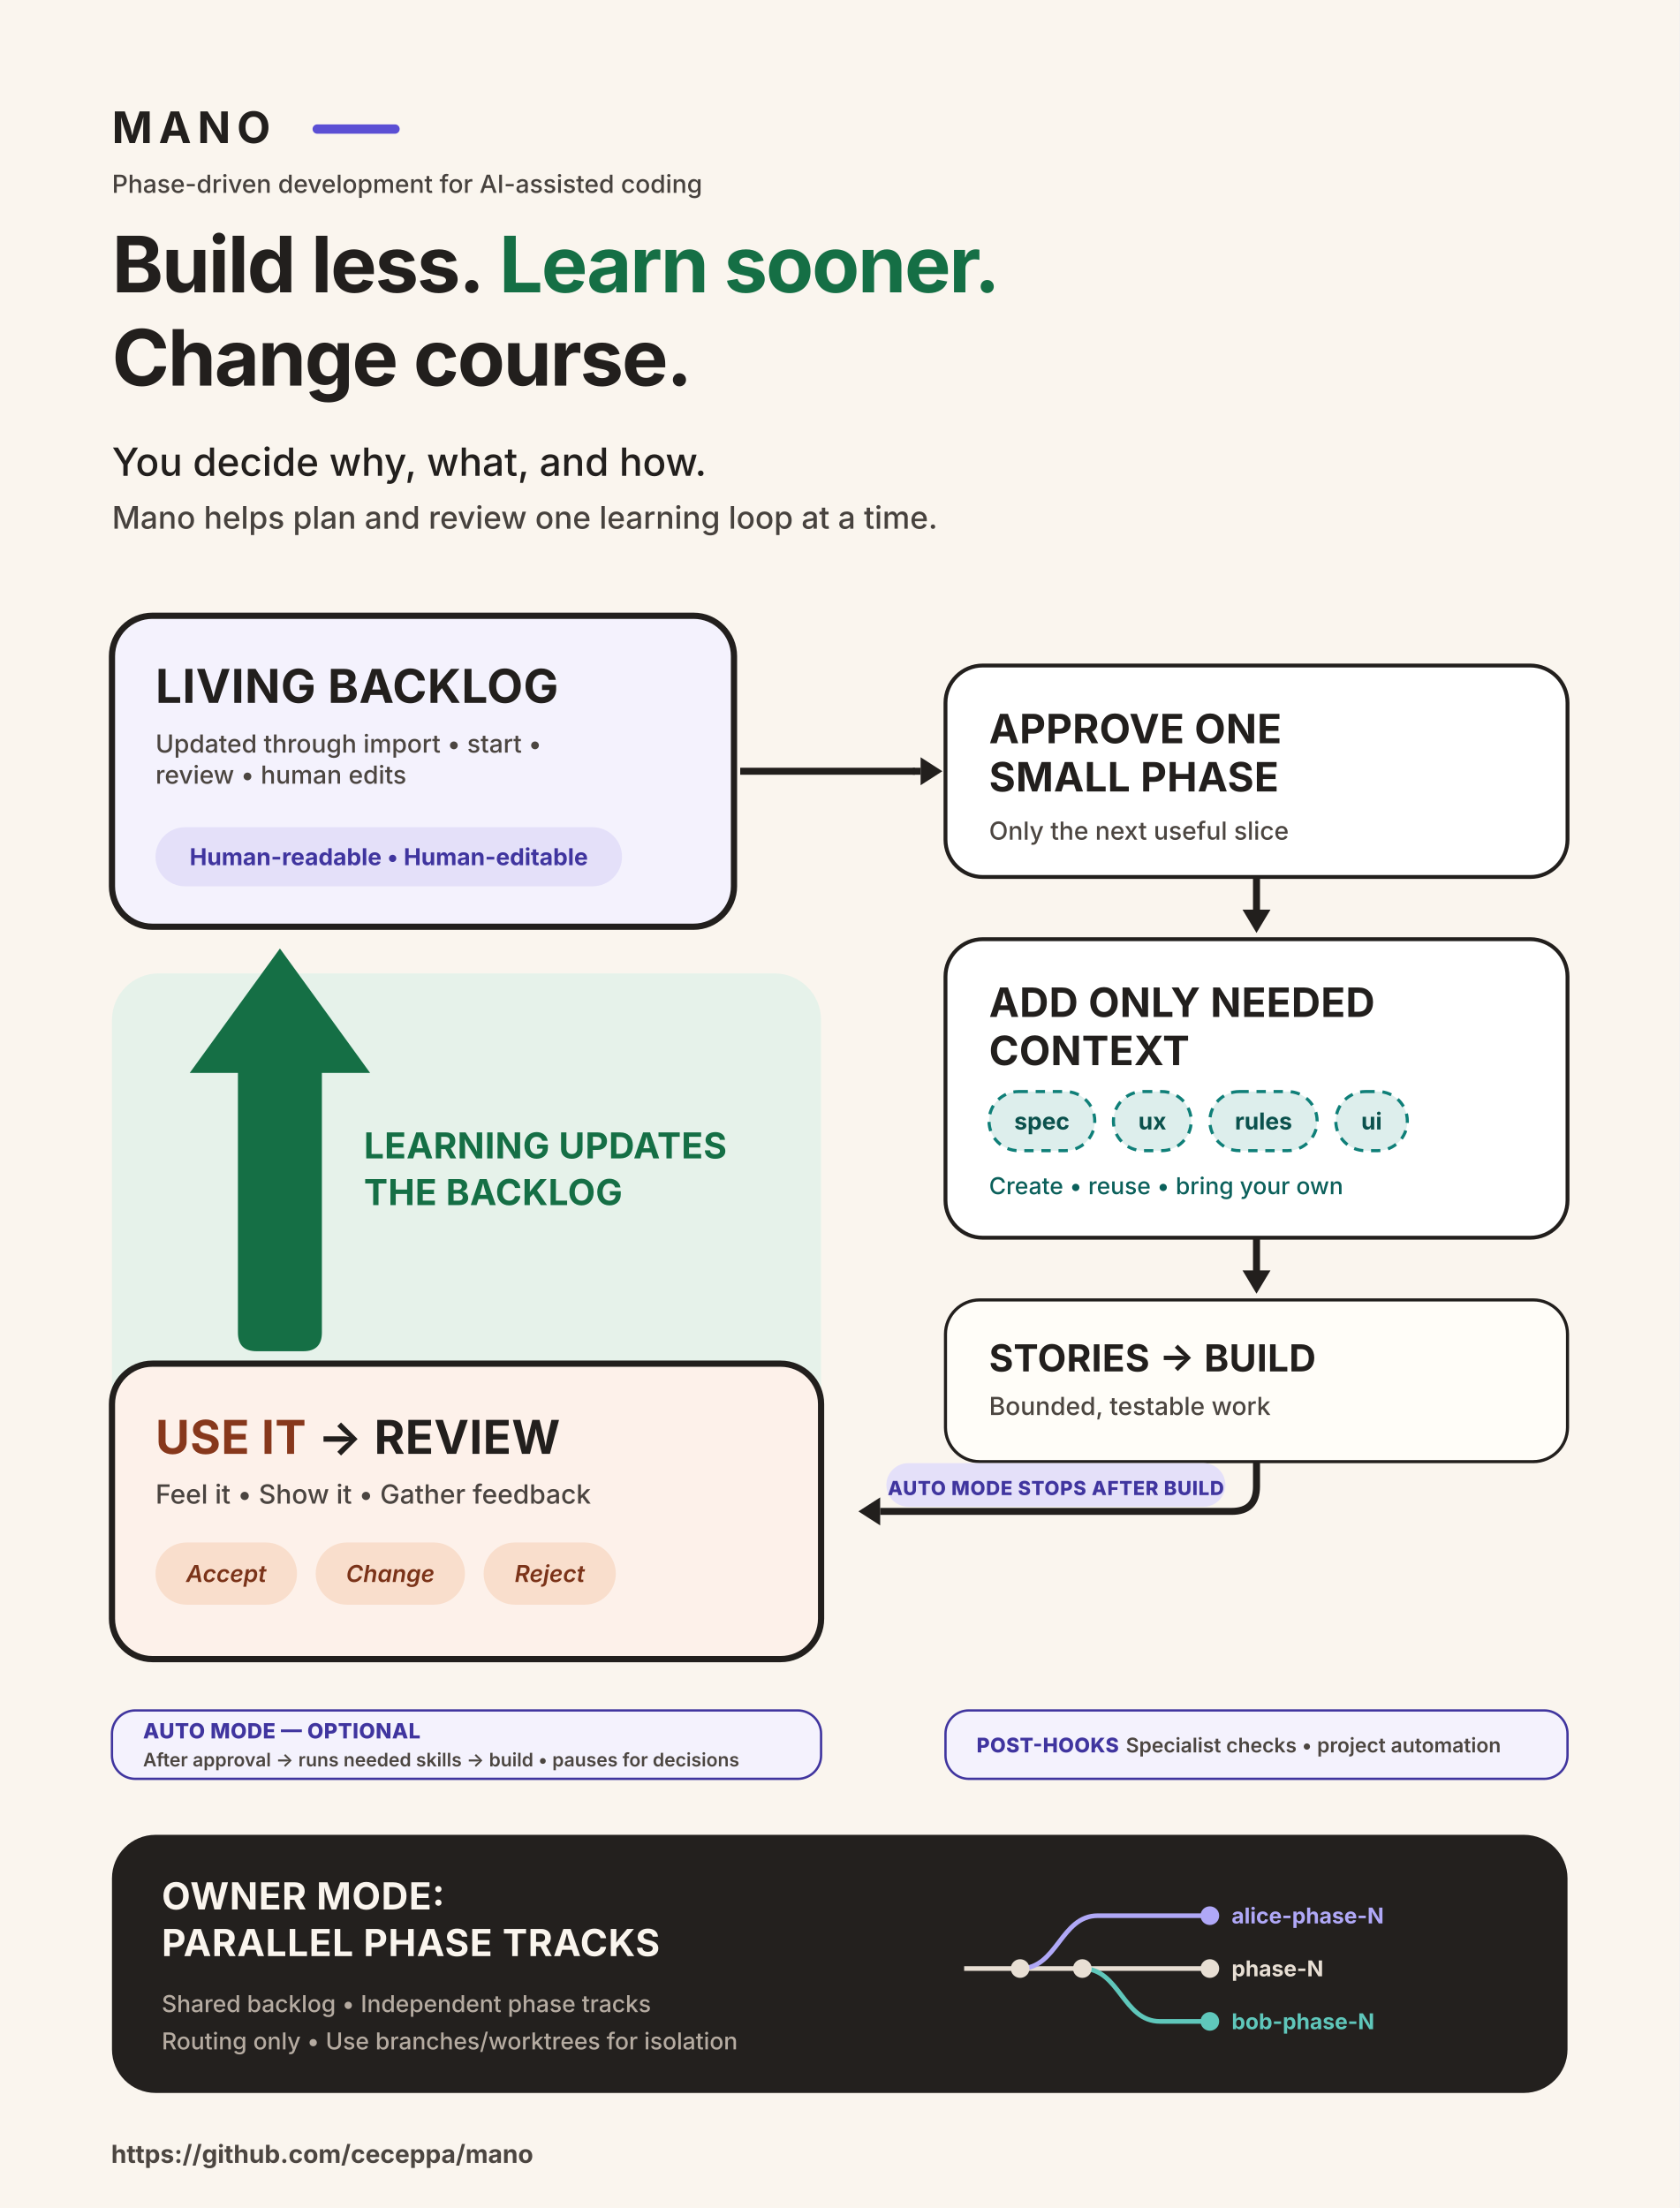
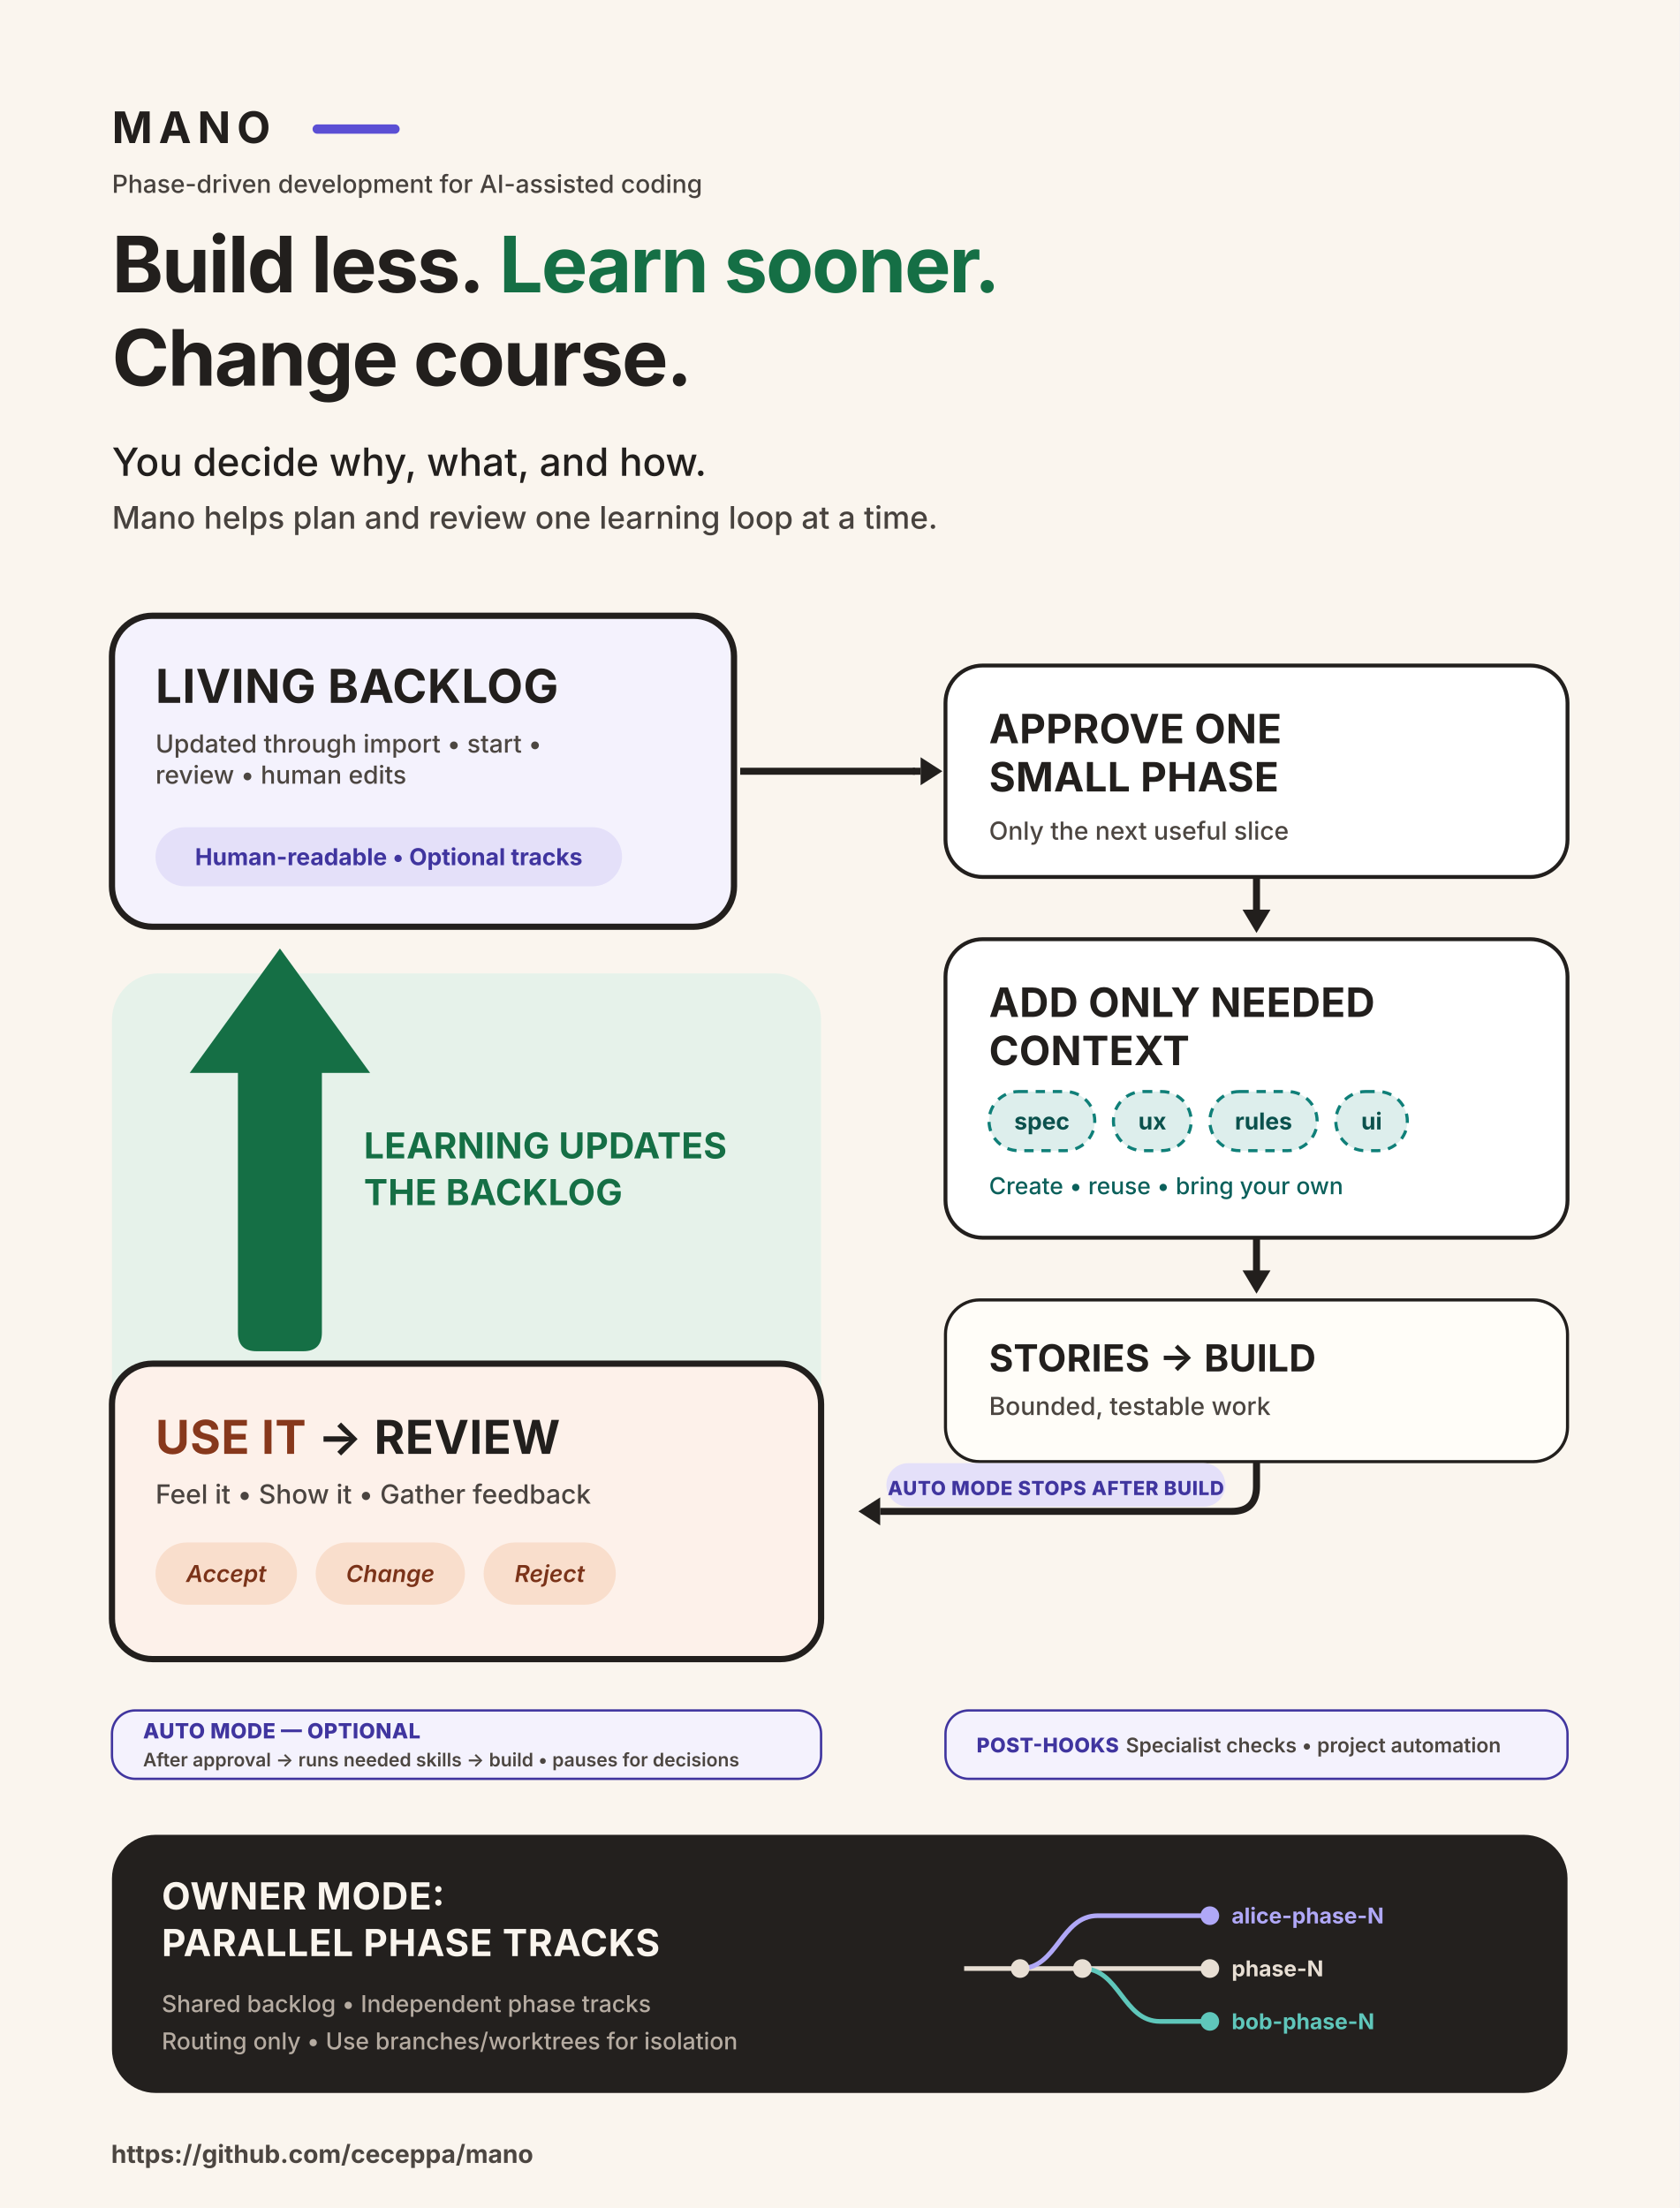
<svg xmlns="http://www.w3.org/2000/svg" width="1080" height="1420" aria-labelledby="mano-title mano-description" viewBox="0 0 1080 1420" version="1.1" id="svg44">
  <defs id="defs44" />
  <path fill="#faf5ee" d="M0 0h1080v1420H0Z" style="stroke-width:1.026" id="path1" />
  <rect width="456" height="348" x="72" y="626" fill="#e6f2ea" rx="30" id="rect1" />
  <text x="72" y="92" fill="#221f1d" font-family="Inter, 'Helvetica Neue', Helvetica, Arial, sans-serif" font-size="28" font-weight="800" letter-spacing="4" style="font-style:normal;font-variant:normal;font-weight:700;font-stretch:normal;font-family:Inter;-inkscape-font-specification:&quot;Inter Bold&quot;" id="text1">MANO</text>
  <rect width="56" height="6" x="201" y="80" fill="#5b4fd4" rx="3" id="rect2" />
  <text x="72" y="124" fill="#6f6660" font-family="Inter, 'Helvetica Neue', Helvetica, Arial, sans-serif" font-size="16" font-weight="500" style="font-style:normal;font-variant:normal;font-weight:500;font-stretch:normal;font-family:Inter;-inkscape-font-specification:&quot;Inter Medium&quot;;fill:#47423e;fill-opacity:1" id="text2">Phase-driven development for AI-assisted coding</text>
  <text x="72" y="188" fill="#221f1d" font-family="Inter, 'Helvetica Neue', Helvetica, Arial, sans-serif" font-size="50" font-weight="800" letter-spacing="-1.1" style="font-style:normal;font-variant:normal;font-weight:700;font-stretch:normal;font-family:Inter;-inkscape-font-specification:&quot;Inter Bold&quot;" id="text3">Build less. <tspan fill="#156f45" style="font-style:normal;font-variant:normal;font-weight:700;font-stretch:normal;font-family:Inter;-inkscape-font-specification:&quot;Inter Bold&quot;" id="tspan2">Learn sooner.</tspan>
  </text>
  <text x="72" y="248" fill="#221f1d" font-family="Inter, 'Helvetica Neue', Helvetica, Arial, sans-serif" font-size="50" font-weight="800" letter-spacing="-1.1" style="font-style:normal;font-variant:normal;font-weight:700;font-stretch:normal;font-family:Inter;-inkscape-font-specification:&quot;Inter Bold&quot;" id="text4">Change course.</text>
  <text x="72" y="306" fill="#221f1d" font-family="Inter, 'Helvetica Neue', Helvetica, Arial, sans-serif" font-size="25" font-weight="700" style="font-style:normal;font-variant:normal;font-weight:500;font-stretch:normal;font-family:Inter;-inkscape-font-specification:&quot;Inter Medium&quot;" id="text5">You decide why, what, and how.</text>
  <text x="72" y="340" fill="#6f6660" font-family="Inter, 'Helvetica Neue', Helvetica, Arial, sans-serif" font-size="20" font-weight="400" style="font-style:normal;font-variant:normal;font-weight:500;font-stretch:normal;font-family:Inter;-inkscape-font-specification:&quot;Inter Medium&quot;;fill:#47423e;fill-opacity:1" id="text6">Mano helps plan and review one learning loop at a time.</text>
  <rect width="400" height="200" x="72" y="396" fill="#f4f2fd" stroke="#221f1d" stroke-width="4" rx="26" id="rect6" />
  <text x="100" y="452" fill="#221f1d" font-family="Inter, 'Helvetica Neue', Helvetica, Arial, sans-serif" font-size="30" font-weight="800" letter-spacing=".3" style="font-style:normal;font-variant:normal;font-weight:700;font-stretch:normal;font-family:Inter;-inkscape-font-specification:&quot;Inter Bold&quot;" id="text7">LIVING BACKLOG</text>
  <text x="100" y="484" fill="#6f6660" font-family="Inter, 'Helvetica Neue', Helvetica, Arial, sans-serif" font-size="16" font-weight="500" style="font-style:normal;font-variant:normal;font-weight:500;font-stretch:normal;font-family:Inter;-inkscape-font-specification:&quot;Inter Medium&quot;;fill:#4c4641;fill-opacity:1" id="text8">
    <tspan x="100" y="484" id="tspan7">Updated through import • start •</tspan>
    <tspan x="100" y="504" id="tspan8">review • human edits</tspan>
  </text>
  <g transform="translate(0 20)" id="g9">
    <rect width="300" height="38" x="100" y="512" fill="#e4e0f9" rx="19" id="rect8" />
-     <text x="250" y="536.4" fill="#40359f" font-family="Inter, 'Helvetica Neue', Helvetica, Arial, sans-serif" font-size="15" font-weight="700" style="font-style:normal;font-variant:normal;font-weight:700;font-stretch:normal;font-family:Inter;-inkscape-font-specification:&quot;Inter Bold&quot;" text-anchor="middle" id="text9">Human-readable • Human-editable</text>
+     <text x="250" y="536.4" fill="#40359f" font-family="Inter, 'Helvetica Neue', Helvetica, Arial, sans-serif" font-size="15" font-weight="700" style="font-style:normal;font-variant:normal;font-weight:700;font-stretch:normal;font-family:Inter;-inkscape-font-specification:&quot;Inter Bold&quot;" text-anchor="middle" id="text9">Human-readable • Optional tracks</text>
  </g>
  <path stroke="#221f1d" stroke-width="9.182" d="M476 496h112.405" style="stroke-width:4.5;stroke-dasharray:none" id="path9" />
  <path stroke="#221f1d" stroke-width="4.5" d="M587 496h5" id="path10" />
  <path fill="#221f1d" d="m606 496-14-9v18z" id="path11" />
  <rect width="400" height="136" x="608" y="428" fill="#fff" stroke="#221f1d" stroke-width="2.5" rx="24" id="rect11" />
  <text x="636" y="478" fill="#221f1d" font-family="Inter, 'Helvetica Neue', Helvetica, Arial, sans-serif" font-size="26" font-weight="800" letter-spacing=".2" style="font-style:normal;font-variant:normal;font-weight:700;font-stretch:normal;font-family:Inter;-inkscape-font-specification:&quot;Inter Bold&quot;" id="text11">APPROVE ONE</text>
  <text x="636" y="509" fill="#221f1d" font-family="Inter, 'Helvetica Neue', Helvetica, Arial, sans-serif" font-size="26" font-weight="800" letter-spacing=".2" style="font-style:normal;font-variant:normal;font-weight:700;font-stretch:normal;font-family:Inter;-inkscape-font-specification:&quot;Inter Bold&quot;" id="text12">SMALL PHASE</text>
  <text x="636" y="540" fill="#6f6660" font-family="Inter, 'Helvetica Neue', Helvetica, Arial, sans-serif" font-size="16" font-weight="500" style="font-style:normal;font-variant:normal;font-weight:500;font-stretch:normal;font-family:Inter;-inkscape-font-specification:&quot;Inter Medium&quot;;fill:#4c4641;fill-opacity:1" id="text13">Only the next useful slice</text>
  <path stroke="#221f1d" stroke-width="4.5" d="M808 564v22" id="path13" />
  <path fill="#221f1d" d="m808 600-9-15h18z" id="path14" />
  <rect width="400" height="192" x="608" y="604" fill="#fff" stroke="#221f1d" stroke-width="2.5" rx="24" id="rect14" />
  <text x="636" y="654" fill="#221f1d" font-family="Inter, 'Helvetica Neue', Helvetica, Arial, sans-serif" font-size="26" font-weight="800" letter-spacing=".2" style="font-style:normal;font-variant:normal;font-weight:700;font-stretch:normal;font-family:Inter;-inkscape-font-specification:&quot;Inter Bold&quot;" id="text14">ADD ONLY NEEDED</text>
  <text x="636" y="685" fill="#221f1d" font-family="Inter, 'Helvetica Neue', Helvetica, Arial, sans-serif" font-size="26" font-weight="800" letter-spacing=".2" style="font-style:normal;font-variant:normal;font-weight:700;font-stretch:normal;font-family:Inter;-inkscape-font-specification:&quot;Inter Bold&quot;" id="text15">CONTEXT</text>
  <rect width="68" height="38" x="636" y="702" fill="#ddeeec" stroke="#0f7f78" stroke-dasharray="6, 5" stroke-width="2" rx="19" id="rect15" />
  <text x="670" y="726.4" fill="#0f7f78" font-family="Inter, 'Helvetica Neue', Helvetica, Arial, sans-serif" font-size="15" font-weight="700" style="font-style:normal;font-variant:normal;font-weight:700;font-stretch:normal;font-family:Inter;-inkscape-font-specification:&quot;Inter Bold&quot;;fill:#0b514d;fill-opacity:1" text-anchor="middle" id="text16">spec</text>
  <rect width="50" height="38" x="716" y="702" fill="#ddeeec" stroke="#0f7f78" stroke-dasharray="6, 5" stroke-width="2" rx="19" id="rect16" />
  <text x="741" y="726.4" fill="#0f7f78" font-family="Inter, 'Helvetica Neue', Helvetica, Arial, sans-serif" font-size="15" font-weight="700" style="font-style:normal;font-variant:normal;font-weight:700;font-stretch:normal;font-family:Inter;-inkscape-font-specification:&quot;Inter Bold&quot;;fill:#0b514d;fill-opacity:1" text-anchor="middle" id="text17">ux</text>
  <rect width="69" height="38" x="778" y="702" fill="#ddeeec" stroke="#0f7f78" stroke-dasharray="6, 5" stroke-width="2" rx="19" id="rect17" />
  <text x="812.5" y="726.4" fill="#0f7f78" font-family="Inter, 'Helvetica Neue', Helvetica, Arial, sans-serif" font-size="15" font-weight="700" style="font-style:normal;font-variant:normal;font-weight:700;font-stretch:normal;font-family:Inter;-inkscape-font-specification:&quot;Inter Bold&quot;;fill:#0b514d;fill-opacity:1" text-anchor="middle" id="text18">rules</text>
  <rect width="46" height="38" x="859" y="702" fill="#ddeeec" stroke="#0f7f78" stroke-dasharray="6, 5" stroke-width="2" rx="19" id="rect18" />
  <text x="882" y="726.4" fill="#0f7f78" font-family="Inter, 'Helvetica Neue', Helvetica, Arial, sans-serif" font-size="15" font-weight="700" style="font-style:normal;font-variant:normal;font-weight:700;font-stretch:normal;font-family:Inter;-inkscape-font-specification:&quot;Inter Bold&quot;;fill:#0b514d;fill-opacity:1" text-anchor="middle" id="text19">ui</text>
  <text x="636" y="768" fill="#0f7f78" font-family="Inter, 'Helvetica Neue', Helvetica, Arial, sans-serif" font-size="15" font-weight="700" style="font-style:normal;font-variant:normal;font-weight:500;font-stretch:normal;font-family:Inter;-inkscape-font-specification:&quot;Inter Medium&quot;;fill:#0b605b;fill-opacity:1" id="text20">Create • reuse • bring your own</text>
  <path stroke="#221f1d" stroke-width="4.5" d="M808 796v22" id="path20" />
  <path fill="#221f1d" d="m808 832-9-15h18z" id="path21" />
  <rect width="400" height="104" x="608" y="836" fill="#fffdf8" stroke="#221f1d" stroke-width="2" rx="22" id="rect21" />
  <text x="636" y="882" fill="#221f1d" font-family="Inter, 'Helvetica Neue', Helvetica, Arial, sans-serif" font-size="24" font-weight="800" letter-spacing=".2" style="font-style:normal;font-variant:normal;font-weight:700;font-stretch:normal;font-family:Inter;-inkscape-font-specification:&quot;Inter Bold&quot;" id="text21">STORIES → BUILD</text>
  <text x="636" y="910" fill="#6f6660" font-family="Inter, 'Helvetica Neue', Helvetica, Arial, sans-serif" font-size="16" font-weight="500" style="font-style:normal;font-variant:normal;font-weight:500;font-stretch:normal;font-family:Inter;-inkscape-font-specification:&quot;Inter Medium&quot;;fill:#4c4641;fill-opacity:1" id="text22">Bounded, testable work</text>
  <path fill="none" stroke="#221f1d" stroke-width="4.5" d="M808 940v16q0 16-16 16H566" id="path22" />
  <path fill="#221f1d" d="m552 972 14-9v18z" id="path23" />
  <rect width="218" height="28" x="570" y="941" fill="#e4e0f9" rx="14" id="rect23" />
  <text x="679" y="961.5" fill="#40359f" font-family="Inter, 'Helvetica Neue', Helvetica, Arial, sans-serif" font-size="12.5" font-weight="800" letter-spacing=".4" text-anchor="middle" id="text23">AUTO MODE STOPS AFTER BUILD</text>
  <rect width="456" height="190" x="72" y="877" fill="#fdf1ea" stroke="#221f1d" stroke-width="4" rx="26" id="rect24" />
  <text x="100" y="935" fill="#221f1d" font-family="Inter, 'Helvetica Neue', Helvetica, Arial, sans-serif" font-size="30" font-weight="800" letter-spacing=".3" style="font-style:normal;font-variant:normal;font-weight:700;font-stretch:normal;font-family:Inter;-inkscape-font-specification:&quot;Inter Bold&quot;" id="text24">
    <tspan fill="#d45a2e" style="font-style:normal;font-variant:normal;font-weight:700;font-stretch:normal;font-family:Inter;-inkscape-font-specification:&quot;Inter Bold&quot;;fill:#87381c;fill-opacity:1" id="tspan24">USE IT</tspan> → REVIEW</text>
  <text x="100" y="967" fill="#6f6660" font-family="Inter, 'Helvetica Neue', Helvetica, Arial, sans-serif" font-size="17" font-weight="500" style="font-style:normal;font-variant:normal;font-weight:500;font-stretch:normal;font-family:Inter;-inkscape-font-specification:&quot;Inter Medium&quot;" id="text25">
    <tspan style="fill:#4a4440;fill-opacity:1" id="tspan25">Feel it • Show it • Gather feedback</tspan>
  </text>
  <rect width="91" height="40" x="100" y="992" fill="#f9decc" rx="20" id="rect25" />
  <text x="145.5" y="1017.4" fill="#a8431f" font-family="Inter, 'Helvetica Neue', Helvetica, Arial, sans-serif" font-size="15" font-weight="700" style="font-style:normal;font-variant:normal;font-weight:700;font-stretch:normal;font-family:Inter;-inkscape-font-specification:&quot;Inter Bold&quot;" text-anchor="middle" id="text26">
    <tspan style="font-style:italic;font-variant:normal;font-weight:600;font-stretch:normal;font-family:Inter;-inkscape-font-specification:&quot;Inter Semi-Bold Italic&quot;;fill:#7b3319;fill-opacity:1" id="tspan26">Accept</tspan>
  </text>
  <rect width="96" height="40" x="203" y="992" fill="#f9decc" rx="20" id="rect26" />
  <text x="251" y="1017.4" fill="#a8431f" font-family="Inter, 'Helvetica Neue', Helvetica, Arial, sans-serif" font-size="15" font-weight="700" style="font-style:normal;font-variant:normal;font-weight:700;font-stretch:normal;font-family:Inter;-inkscape-font-specification:&quot;Inter Bold&quot;" text-anchor="middle" id="text27">
    <tspan style="font-style:italic;font-variant:normal;font-weight:600;font-stretch:normal;font-family:Inter;-inkscape-font-specification:&quot;Inter Semi-Bold Italic&quot;;fill:#7b3319;fill-opacity:1" id="tspan27">Change</tspan>
  </text>
  <rect width="85" height="40" x="311" y="992" fill="#f9decc" rx="20" id="rect27" />
  <text x="353.5" y="1017.4" fill="#a8431f" font-family="Inter, 'Helvetica Neue', Helvetica, Arial, sans-serif" font-size="15" font-weight="700" style="font-style:normal;font-variant:normal;font-weight:700;font-stretch:normal;font-family:Inter;-inkscape-font-specification:&quot;Inter Bold&quot;" text-anchor="middle" id="text28">
    <tspan style="font-style:italic;font-variant:normal;font-weight:600;font-stretch:normal;font-family:Inter;-inkscape-font-specification:&quot;Inter Semi-Bold Italic&quot;;fill:#7b3319;fill-opacity:1" id="tspan28">Reject</tspan>
  </text>
  <path fill="#156f45" d="m180 610 58 80h-31v167q0 12-12 12h-30q-12 0-12-12V690h-31z" id="path28" />
  <text x="234" y="745" fill="#156f45" font-family="Inter, 'Helvetica Neue', Helvetica, Arial, sans-serif" font-size="23" font-weight="800" letter-spacing=".2" style="font-style:normal;font-variant:normal;font-weight:700;font-stretch:normal;font-family:Inter;-inkscape-font-specification:&quot;Inter Bold&quot;" id="text30">
    <tspan x="234" y="745" id="tspan29">LEARNING UPDATES</tspan>
    <tspan x="234" y="775" id="tspan30">THE BACKLOG</tspan>
  </text>
  <g transform="translate(0 20)" id="g34">
    <rect width="456" height="44" x="72" y="1080" fill="#f4f2fd" stroke="#40359f" stroke-width="1.5" rx="15" id="rect30" />
    <text x="92" y="1098" fill="#40359f" font-family="Inter, 'Helvetica Neue', Helvetica, Arial, sans-serif" font-size="13.5" font-weight="800" letter-spacing=".25" id="text31">AUTO MODE — OPTIONAL</text>
    <text x="92" y="1116" fill="#4c4641" font-family="Inter, 'Helvetica Neue', Helvetica, Arial, sans-serif" font-size="12" font-weight="600" id="text32">After approval → runs needed skills → build • pauses for decisions</text>
    <rect width="400" height="44" x="608" y="1080" fill="#f4f2fd" stroke="#40359f" stroke-width="1.5" rx="15" id="rect32" />
    <text x="628" y="1107" fill="#40359f" font-family="Inter, 'Helvetica Neue', Helvetica, Arial, sans-serif" font-size="13" font-weight="800" letter-spacing=".25" id="text33">POST-HOOKS</text>
    <text x="724" y="1107" fill="#4c4641" font-family="Inter, 'Helvetica Neue', Helvetica, Arial, sans-serif" font-size="13" font-weight="600" id="text34">Specialist checks • project automation</text>
  </g>
  <g transform="translate(0 40)" id="g43">
    <rect width="936" height="166" x="72" y="1140" fill="#23201e" rx="28" id="rect34" />
    <text x="104" y="1188" fill="#faf5ee" font-family="Inter, 'Helvetica Neue', Helvetica, Arial, sans-serif" font-size="24" font-weight="800" letter-spacing=".4" style="font-style:normal;font-variant:normal;font-weight:700;font-stretch:normal;font-family:Inter;-inkscape-font-specification:&quot;Inter Bold&quot;" id="text35">
      <tspan x="104" y="1188" id="tspan34">OWNER MODE:</tspan>
      <tspan x="104" y="1218" id="tspan35">PARALLEL PHASE TRACKS</tspan>
    </text>
    <text x="104" y="1254" fill="#b5aba1" font-family="Inter, 'Helvetica Neue', Helvetica, Arial, sans-serif" font-size="15" font-weight="500" style="font-style:normal;font-variant:normal;font-weight:500;font-stretch:normal;font-family:Inter;-inkscape-font-specification:&quot;Inter Medium&quot;" id="text36">Shared backlog • Independent phase tracks</text>
    <text x="104" y="1278" fill="#b5aba1" font-family="Inter, 'Helvetica Neue', Helvetica, Arial, sans-serif" font-size="15" font-weight="500" style="font-style:normal;font-variant:normal;font-weight:500;font-stretch:normal;font-family:Inter;-inkscape-font-specification:&quot;Inter Medium&quot;" id="text37">Routing only • Use branches/worktrees for isolation</text>
    <path stroke="#e8dfd4" stroke-width="3" d="M620 1226h158" id="path37" />
    <path fill="none" stroke="#b0a8f7" stroke-width="3" d="M656 1226c24 0 26-34 50-34h72" id="path38" />
    <path fill="none" stroke="#5fc7bb" stroke-width="3" d="M696 1226c24 0 26 34 50 34h32" id="path39" />
    <circle cx="656" cy="1226" r="6" fill="#e8dfd4" id="circle39" />
    <circle cx="696" cy="1226" r="6" fill="#e8dfd4" id="circle40" />
    <circle cx="778" cy="1192" r="6" fill="#b0a8f7" id="circle41" />
    <text x="792" y="1197" fill="#b0a8f7" font-family="Inconsolata, ui-monospace, 'SF Mono', Menlo, monospace" font-size="14" font-weight="700" style="font-style:normal;font-variant:normal;font-weight:700;font-stretch:normal;font-family:Inter;-inkscape-font-specification:&quot;Inter Bold&quot;" id="text41">alice-phase-N</text>
    <circle cx="778" cy="1226" r="6" fill="#e8dfd4" id="circle42" />
    <text x="792" y="1231" fill="#e8dfd4" font-family="Inconsolata, ui-monospace, 'SF Mono', Menlo, monospace" font-size="14" font-weight="700" style="font-style:normal;font-variant:normal;font-weight:700;font-stretch:normal;font-family:Inter;-inkscape-font-specification:&quot;Inter Bold&quot;" id="text42">phase-N</text>
    <circle cx="778" cy="1260" r="6" fill="#5fc7bb" id="circle43" />
    <text x="792" y="1265" fill="#5fc7bb" font-family="Inconsolata, ui-monospace, 'SF Mono', Menlo, monospace" font-size="14" font-weight="700" style="font-style:normal;font-variant:normal;font-weight:700;font-stretch:normal;font-family:Inter;-inkscape-font-specification:&quot;Inter Bold&quot;" id="text43">bob-phase-N</text>
  </g>
  <text x="71.472" y="1391" fill="#4c4641" font-family="Inter, 'Helvetica Neue', Helvetica, Arial, sans-serif" font-size="16" font-weight="500" style="font-style:normal;font-variant:normal;font-weight:700;font-stretch:normal;font-family:Inter;-inkscape-font-specification:&quot;Inter Bold&quot;" id="text44">https://github.com/ceceppa/mano</text>
</svg>
